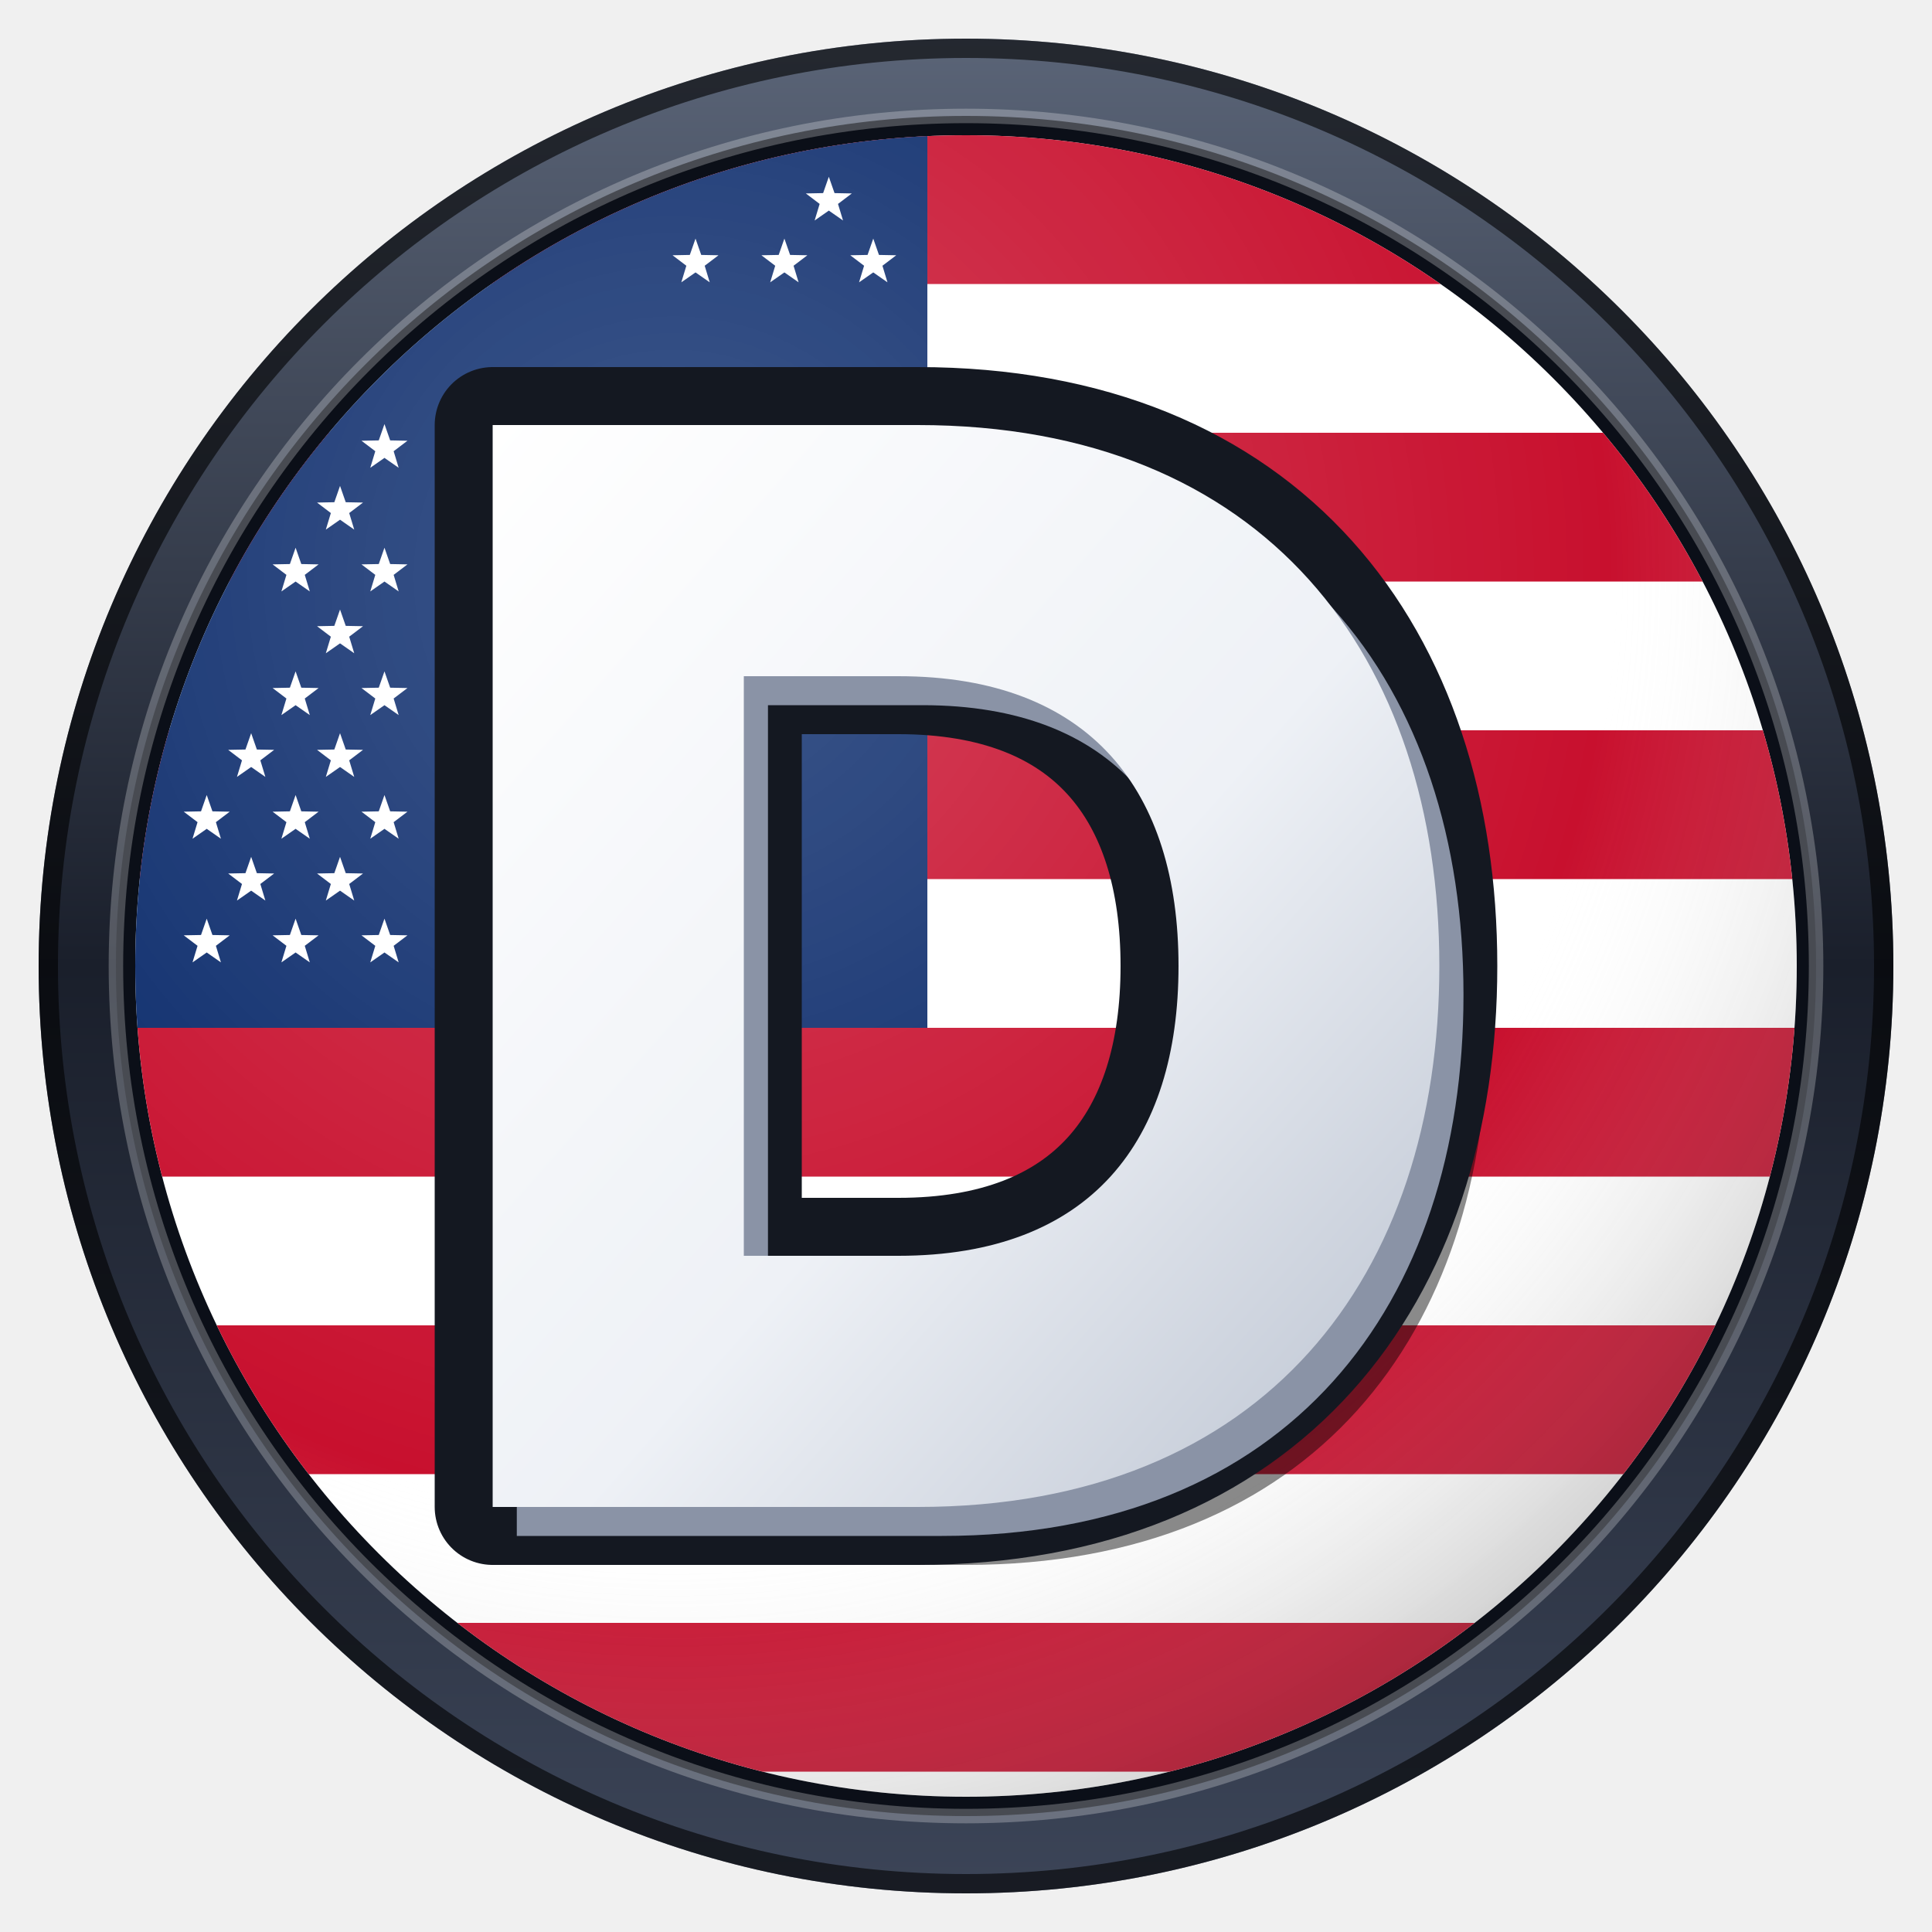
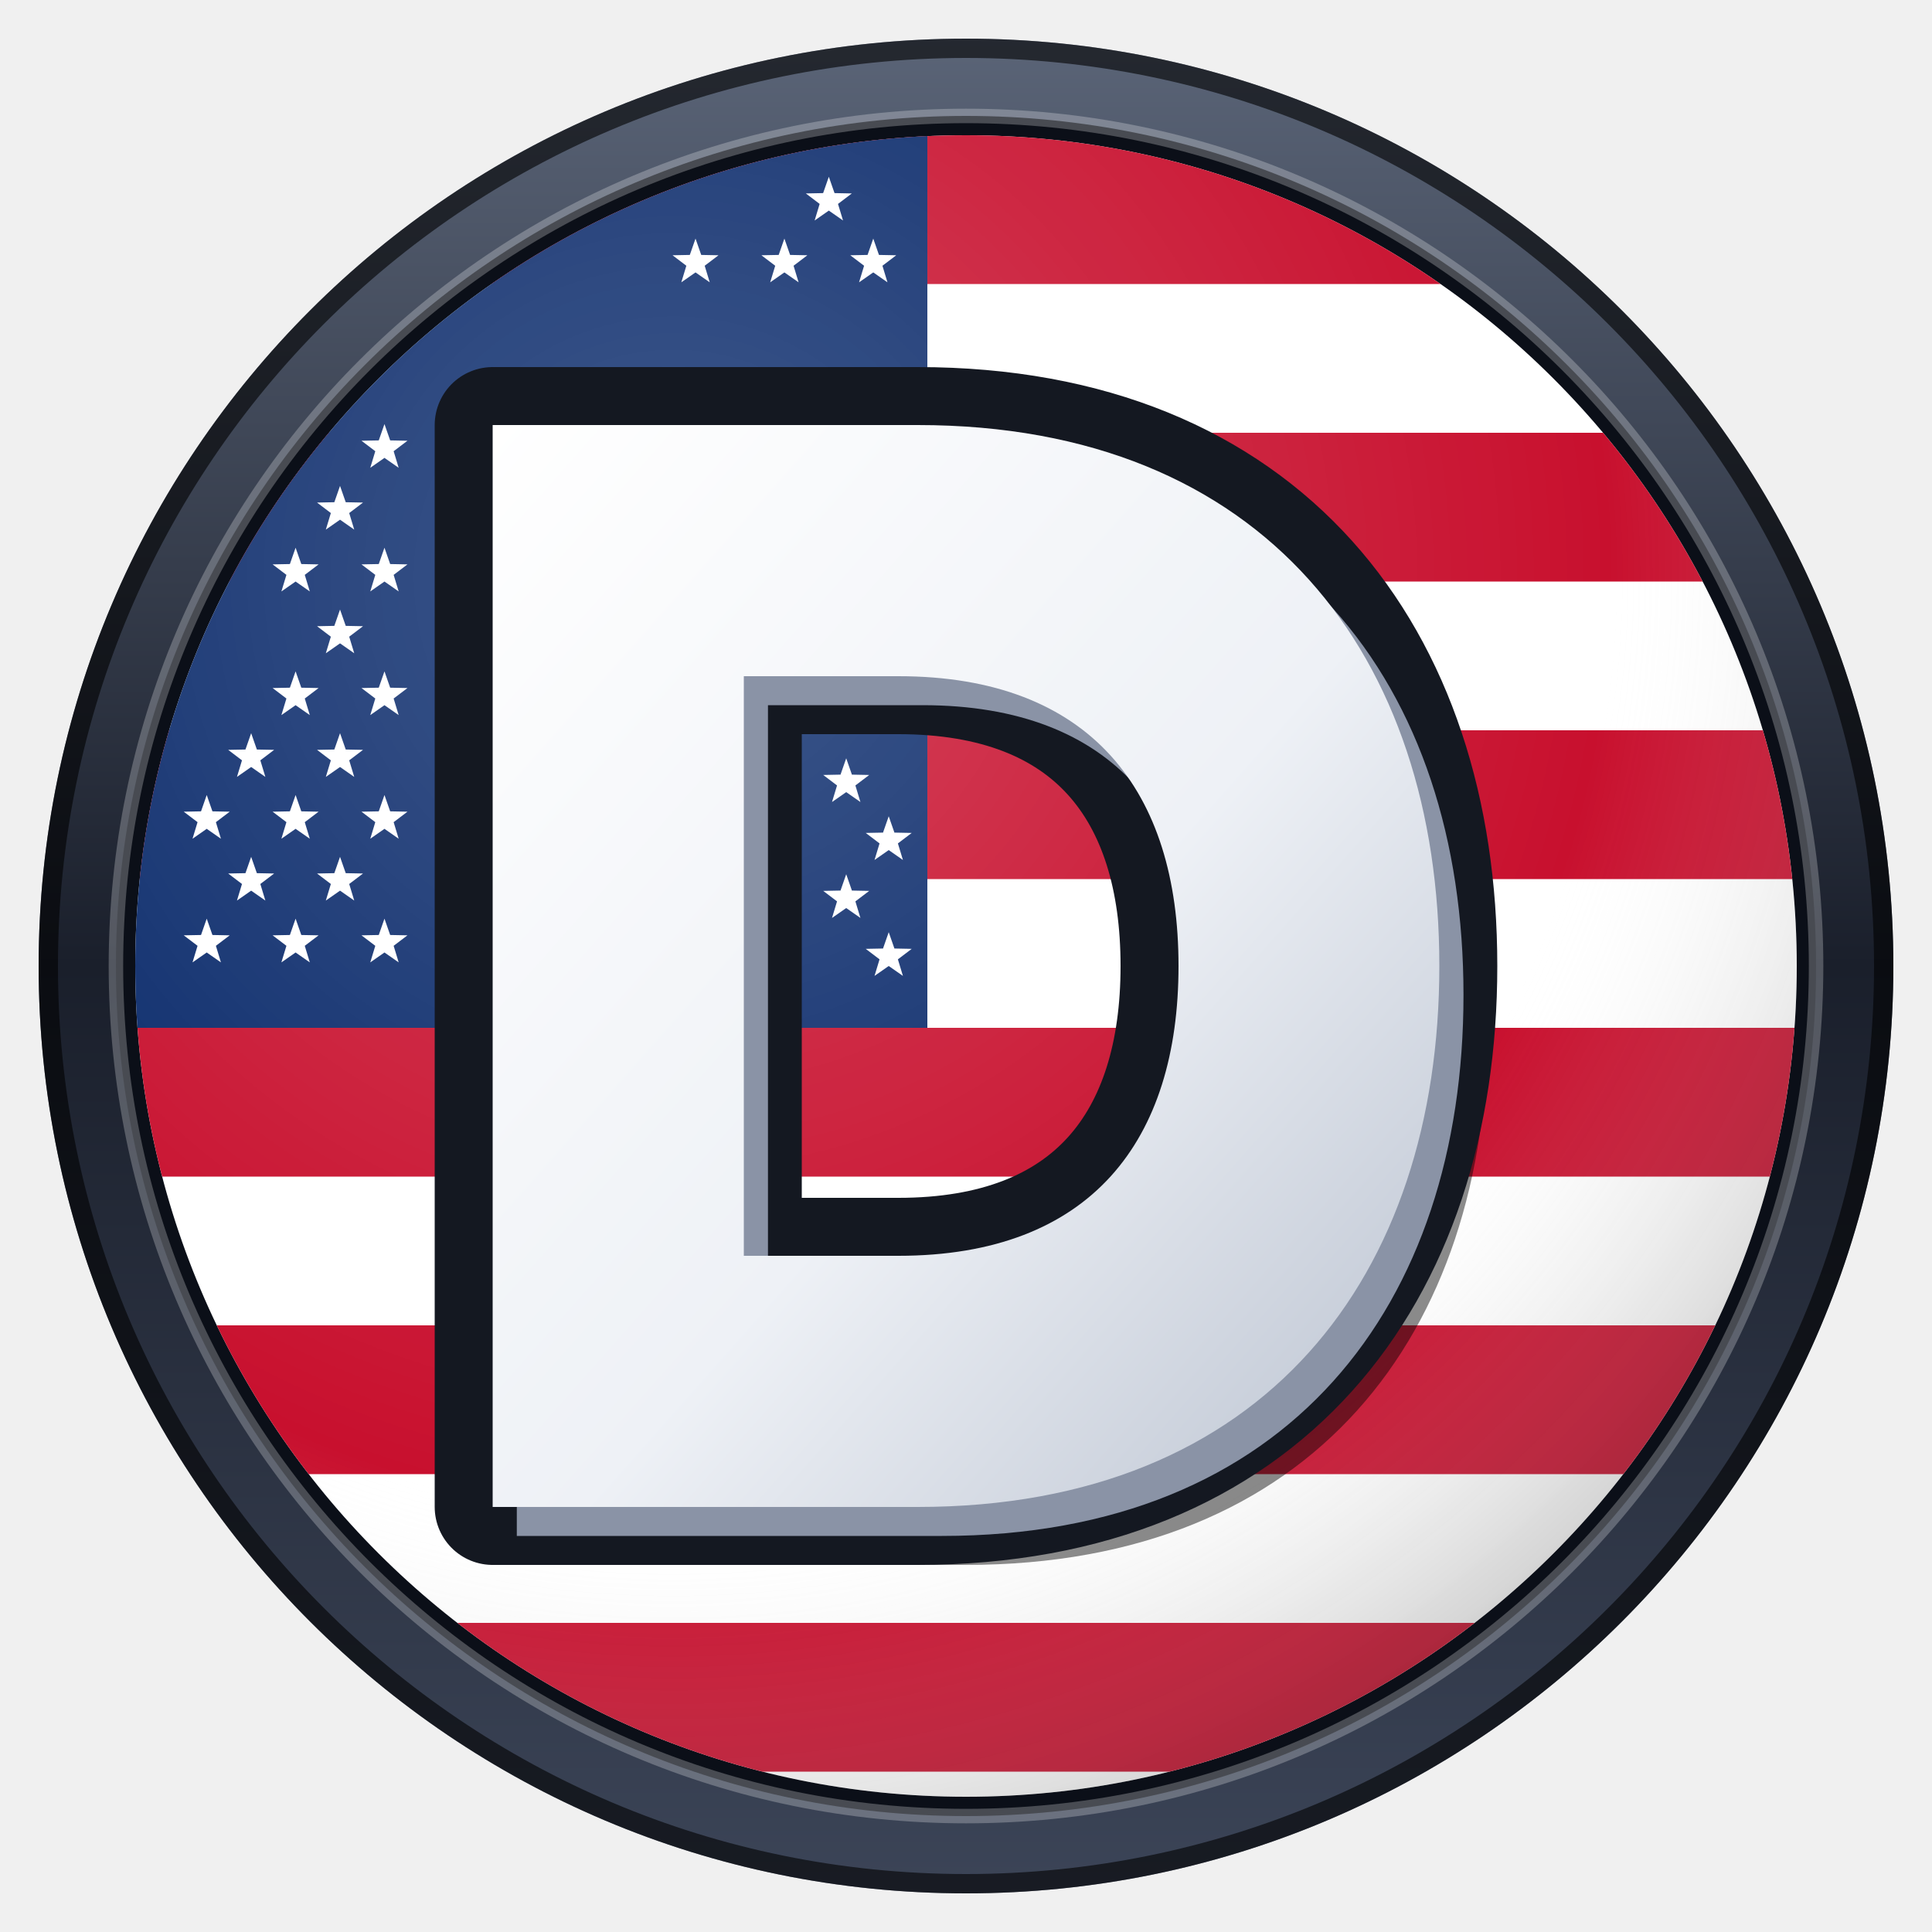
<svg xmlns="http://www.w3.org/2000/svg" xmlns:xlink="http://www.w3.org/1999/xlink" viewBox="0 0 200 200">
  <defs>
    <clipPath id="disc">
      <circle cx="100" cy="100" r="86" />
    </clipPath>
    <linearGradient id="rim" x1="0" y1="0" x2="0" y2="1">
      <stop offset="0" stop-color="#5b6578" />
      <stop offset=".5" stop-color="#1a1f2b" />
      <stop offset="1" stop-color="#3c4558" />
    </linearGradient>
    <linearGradient id="dFace" x1="0" y1="0" x2="1" y2="1">
      <stop offset="0" stop-color="#ffffff" />
      <stop offset=".55" stop-color="#eef1f6" />
      <stop offset="1" stop-color="#b9c1cf" />
    </linearGradient>
    <radialGradient id="shade" cx=".35" cy=".3" r=".8">
      <stop offset="0" stop-color="#fff" stop-opacity=".22" />
      <stop offset=".6" stop-color="#fff" stop-opacity="0" />
      <stop offset="1" stop-color="#000" stop-opacity=".45" />
    </radialGradient>
    <polygon id="st" points="0,-5 1.18,-1.62 4.76,-1.55 1.9,0.62 2.94,4.05 0,2 -2.94,4.05 -1.9,0.62 -4.76,-1.55 -1.18,-1.62" />
    <path id="dShape" fill-rule="evenodd" d="M51 44 H95 C131 44 149 68 149 100 C149 132 131 156 95 156 H51 Z M77 70 H93 C113 70 122 82 122 100 C122 118 113 130 93 130 H77 Z" />
    <g id="badge">
      <circle cx="100" cy="100" r="96" fill="url(#rim)" />
      <circle cx="100" cy="100" r="88" fill="#0b0f18" />
      <g clip-path="url(#disc)">
        <rect x="0" y="0" width="200" height="200" fill="#ffffff" />
        <g fill="#c8102e">
          <rect x="0" y="14" width="200" height="15.4" />
          <rect x="0" y="44.8" width="200" height="15.4" />
          <rect x="0" y="75.6" width="200" height="15.4" />
          <rect x="0" y="106.4" width="200" height="15.4" />
          <rect x="0" y="137.2" width="200" height="15.4" />
          <rect x="0" y="168" width="200" height="15.4" />
        </g>
        <rect x="0" y="0" width="96" height="106.4" fill="#0a2a6b" />
        <g fill="#fff">
          <use href="#st" transform="translate(85.8 20.8) scale(0.5)" />
          <use href="#st" transform="translate(72.0 27.2) scale(0.5)" />
          <use href="#st" transform="translate(81.2 27.2) scale(0.5)" />
          <use href="#st" transform="translate(90.4 27.2) scale(0.5)" />
          <use href="#st" transform="translate(39.8 46.4) scale(0.5)" />
          <use href="#st" transform="translate(35.2 52.8) scale(0.5)" />
          <use href="#st" transform="translate(30.6 59.2) scale(0.5)" />
          <use href="#st" transform="translate(39.8 59.2) scale(0.5)" />
          <use href="#st" transform="translate(35.2 65.6) scale(0.5)" />
          <use href="#st" transform="translate(30.6 72.0) scale(0.5)" />
          <use href="#st" transform="translate(39.8 72.0) scale(0.5)" />
          <use href="#st" transform="translate(26.0 78.4) scale(0.5)" />
          <use href="#st" transform="translate(35.2 78.4) scale(0.5)" />
          <use href="#st" transform="translate(21.4 84.8) scale(0.5)" />
          <use href="#st" transform="translate(30.6 84.8) scale(0.5)" />
          <use href="#st" transform="translate(39.8 84.8) scale(0.5)" />
          <use href="#st" transform="translate(26.0 91.2) scale(0.5)" />
          <use href="#st" transform="translate(35.2 91.2) scale(0.5)" />
          <use href="#st" transform="translate(21.4 97.6) scale(0.5)" />
          <use href="#st" transform="translate(30.6 97.6) scale(0.5)" />
          <use href="#st" transform="translate(39.8 97.6) scale(0.5)" />
+           <use href="#st" transform="translate(87.6 81.0) scale(0.5)" />
+           <use href="#st" transform="translate(92.0 87.0) scale(0.5)" />
+           <use href="#st" transform="translate(87.6 93.0) scale(0.5)" />
+           <use href="#st" transform="translate(92.0 99.0) scale(0.5)" />
        </g>
        <rect x="0" y="0" width="200" height="200" fill="url(#shade)" />
        <use href="#dShape" fill="#000" opacity=".45" transform="translate(5 6)" />
        <use href="#dShape" fill="#141821" stroke="#141821" stroke-width="12" stroke-linejoin="round" />
        <use href="#dShape" fill="#8a93a6" transform="translate(2.5 3)" />
        <use href="#dShape" fill="url(#dFace)" />
      </g>
      <circle cx="100" cy="100" r="88" fill="none" stroke="#fff" stroke-opacity=".25" stroke-width="1.5" />
      <circle cx="100" cy="100" r="95" fill="none" stroke="#000" stroke-opacity=".6" stroke-width="2" />
    </g>
  </defs>
  <use href="#badge" xlink:href="#badge" />
</svg>
